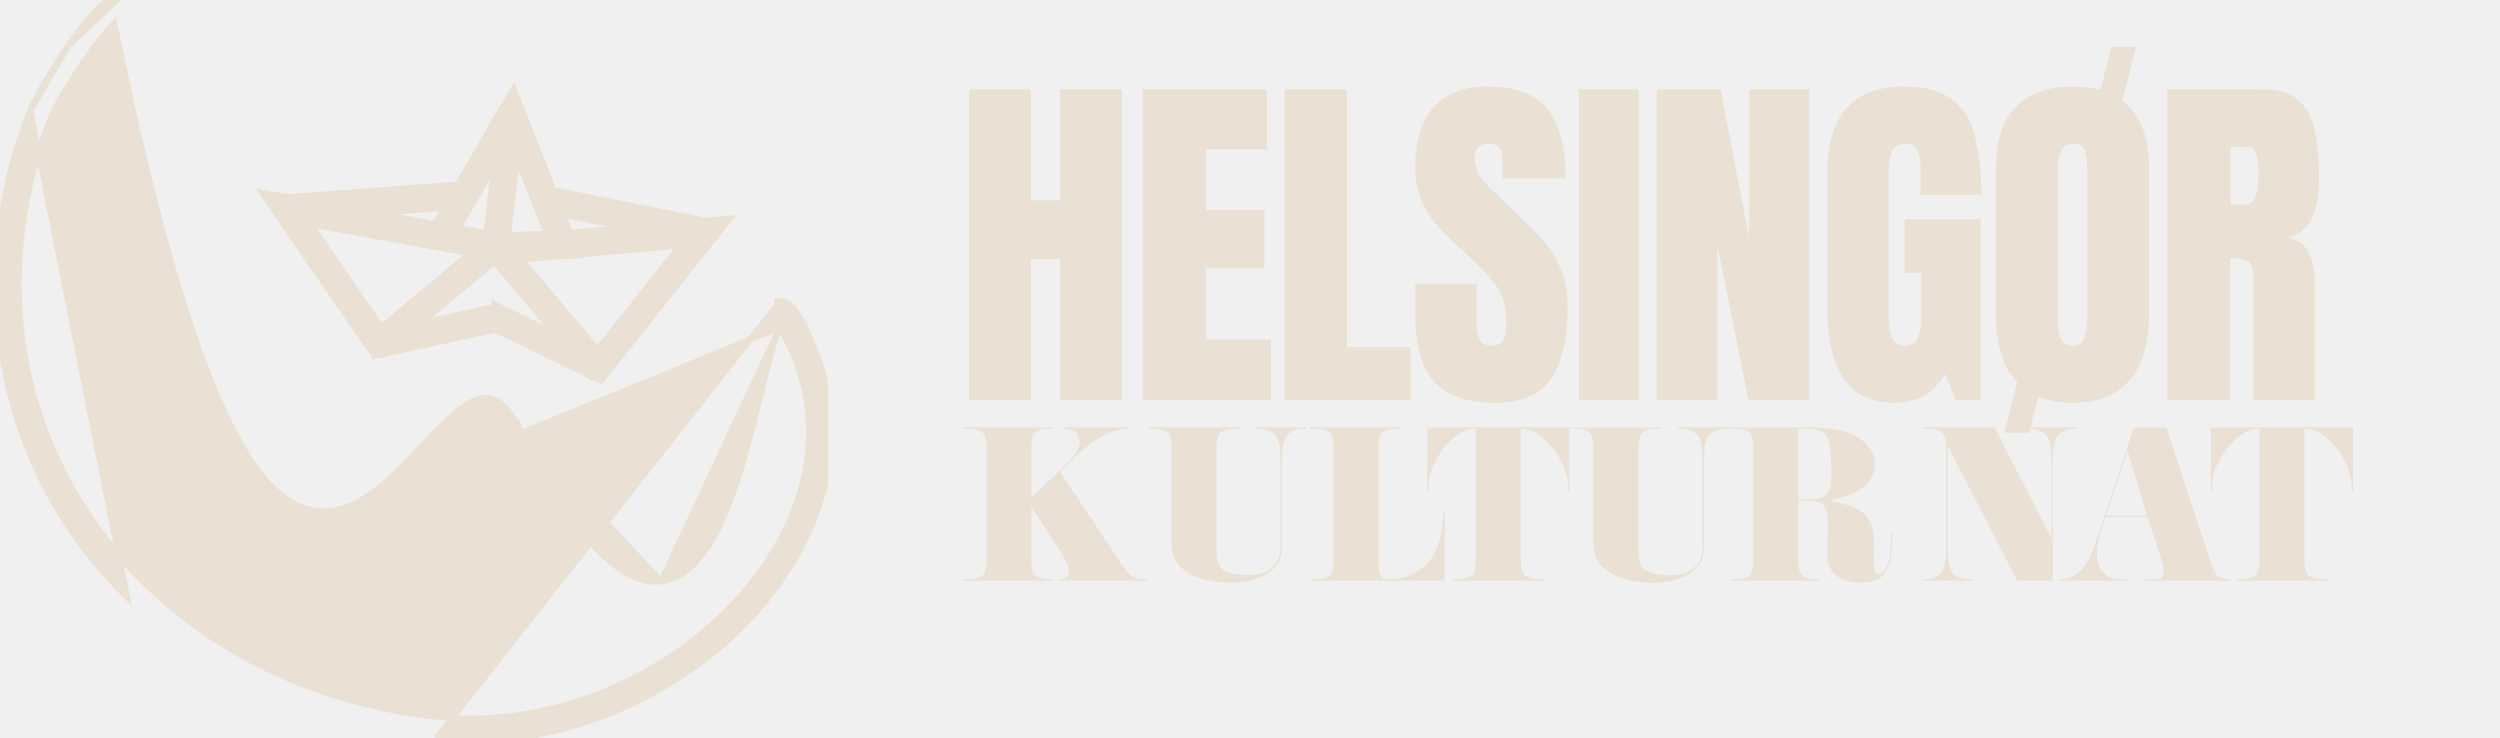
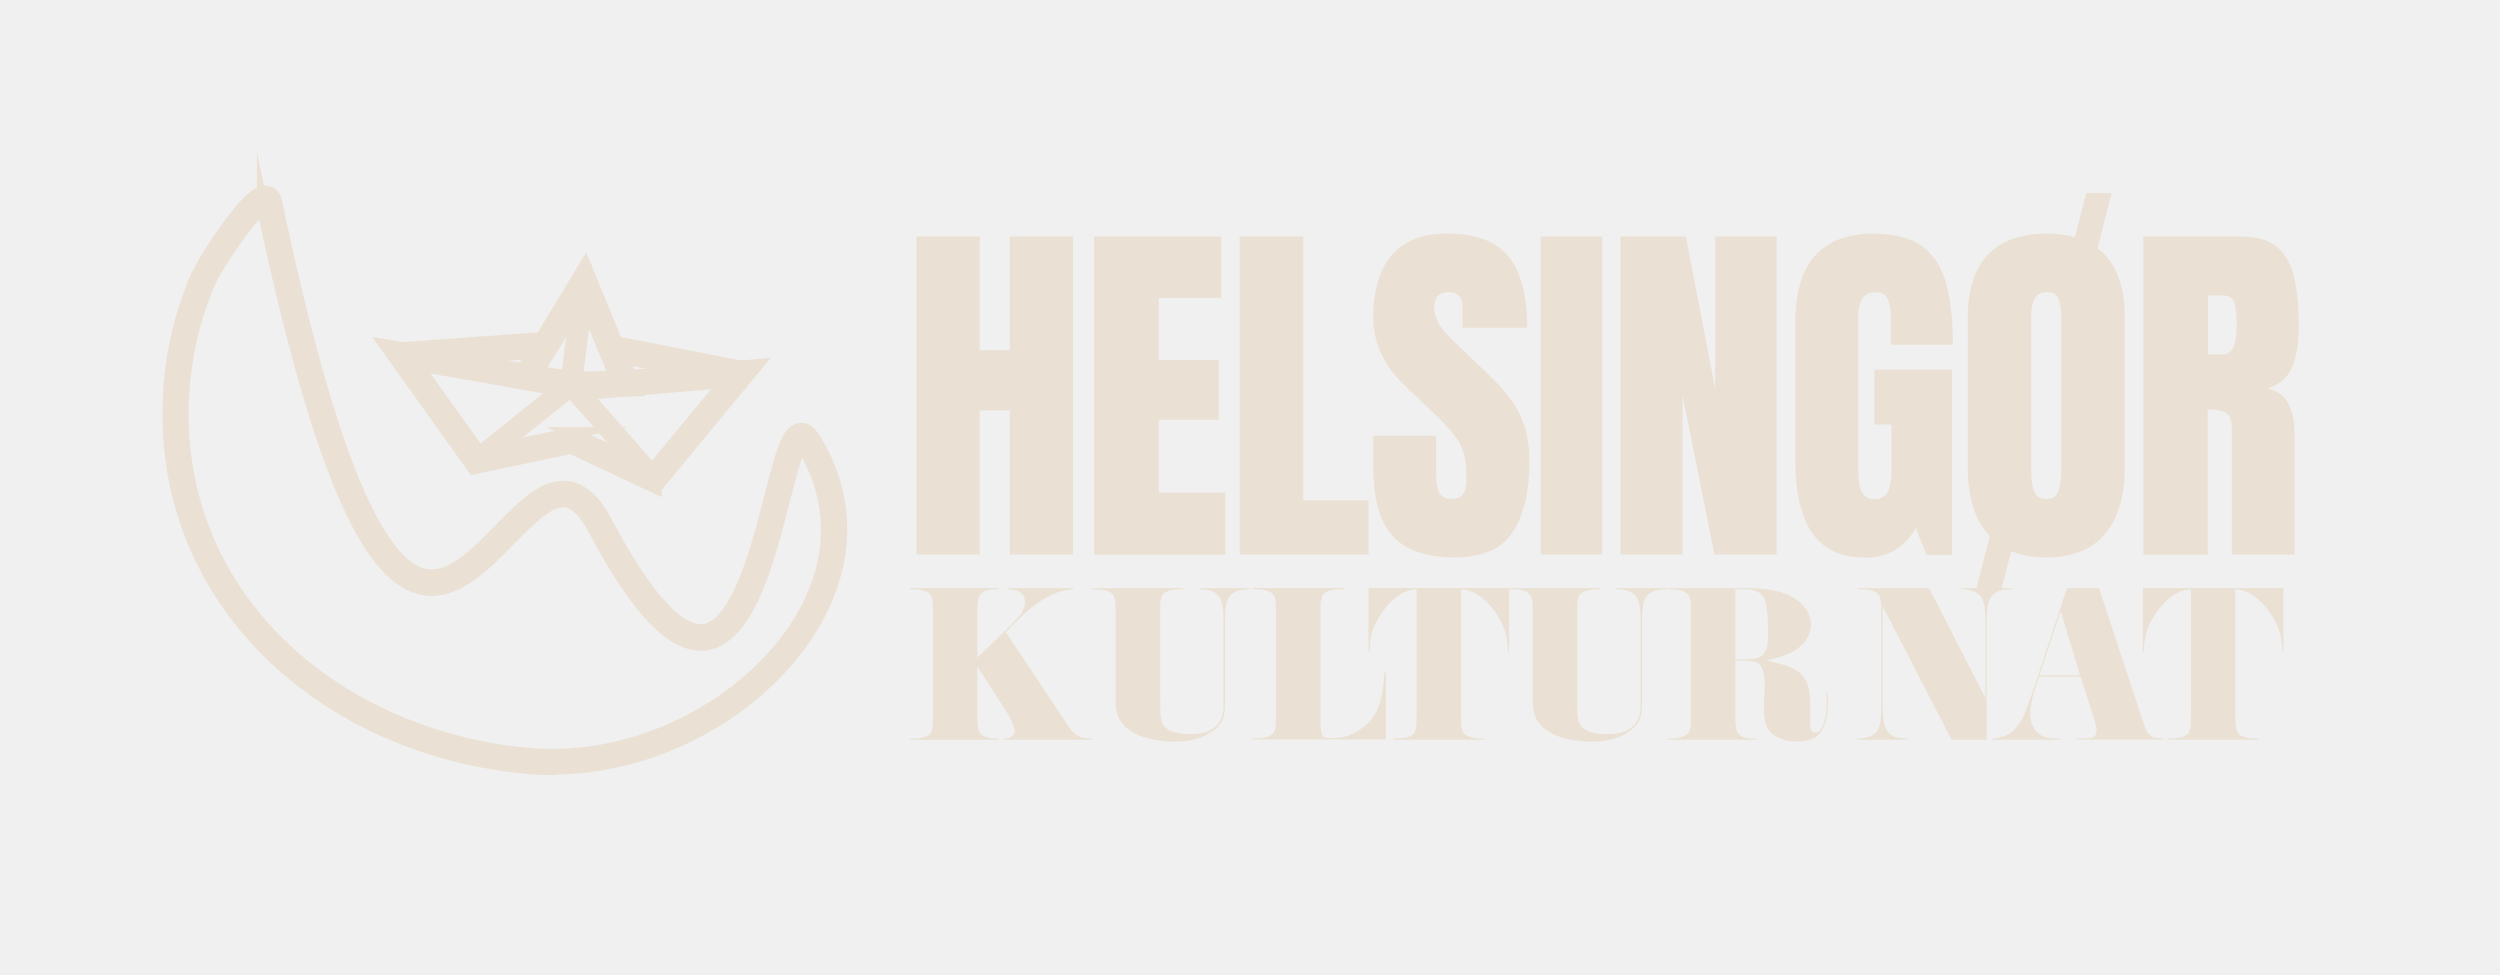
- <svg xmlns="http://www.w3.org/2000/svg" width="166" height="49" viewBox="0 0 166 49" fill="none">
-   <path d="M64.353 26.558L64.353 5.933L68.455 5.933L68.455 13.304L70.4 13.304L70.4 5.933L74.502 5.933L74.502 26.558L70.4 26.558L70.4 17.207L68.455 17.207L68.455 26.558L64.353 26.558ZM75.874 26.558L75.874 5.933L84.124 5.933L84.124 9.918L80.069 9.918L80.069 13.937L83.96 13.937L83.96 17.816L80.069 17.816L80.069 22.539L84.394 22.539L84.394 26.558L75.874 26.558ZM85.309 26.558L85.309 5.933L89.434 5.933L89.434 23.043L93.676 23.043L93.676 26.558L85.309 26.558ZM99.29 26.746C97.407 26.746 96.048 26.277 95.212 25.339C94.384 24.402 93.97 22.91 93.97 20.863L93.97 18.847L98.048 18.847L98.048 21.425C98.048 21.902 98.118 22.277 98.259 22.55C98.407 22.816 98.661 22.949 99.021 22.949C99.396 22.949 99.653 22.839 99.794 22.621C99.942 22.402 100.017 22.043 100.017 21.543C100.017 20.91 99.954 20.382 99.829 19.96C99.704 19.531 99.486 19.125 99.173 18.742C98.868 18.351 98.442 17.898 97.896 17.382L96.044 15.625C94.661 14.32 93.97 12.828 93.97 11.148C93.97 9.39 94.376 8.05 95.189 7.128C96.009 6.207 97.192 5.746 98.739 5.746C100.63 5.746 101.97 6.25 102.759 7.257C103.556 8.265 103.954 9.796 103.954 11.851L99.759 11.851L99.759 10.433C99.759 10.152 99.677 9.933 99.513 9.777C99.357 9.621 99.142 9.543 98.868 9.543C98.54 9.543 98.298 9.636 98.142 9.824C97.993 10.004 97.919 10.238 97.919 10.527C97.919 10.816 97.997 11.129 98.153 11.464C98.31 11.8 98.618 12.187 99.079 12.625L101.458 14.91C101.935 15.363 102.372 15.843 102.771 16.351C103.169 16.851 103.489 17.437 103.732 18.109C103.974 18.773 104.095 19.585 104.095 20.546C104.095 22.484 103.736 24.003 103.017 25.105C102.306 26.199 101.064 26.746 99.29 26.746ZM104.834 26.558L104.834 5.933L108.819 5.933L108.819 26.558L104.834 26.558ZM110.003 26.558L110.003 5.933L114.245 5.933L116.144 15.812L116.144 5.933L120.128 5.933L120.128 26.558L116.097 26.558L114.034 16.246L114.034 26.558L110.003 26.558ZM125.754 26.746C122.809 26.746 121.336 24.636 121.336 20.418L121.336 11.523C121.336 7.671 123.024 5.746 126.399 5.746C127.789 5.746 128.856 6.027 129.598 6.589C130.34 7.144 130.852 7.957 131.133 9.027C131.414 10.097 131.555 11.402 131.555 12.941L127.524 12.941L127.524 11.113C127.524 10.668 127.461 10.296 127.336 10C127.219 9.695 126.969 9.543 126.586 9.543C126.11 9.543 125.793 9.703 125.637 10.023C125.489 10.343 125.414 10.695 125.414 11.078L125.414 21.074C125.414 21.628 125.485 22.082 125.625 22.433C125.774 22.777 126.059 22.949 126.481 22.949C126.918 22.949 127.207 22.777 127.348 22.433C127.496 22.082 127.571 21.621 127.571 21.05L127.571 18.109L126.469 18.109L126.469 14.546L131.508 14.546L131.508 26.558L129.856 26.558L129.153 24.824C128.434 26.105 127.301 26.746 125.754 26.746ZM133.079 28.738L133.947 25.375C133.001 24.375 132.529 22.894 132.529 20.933L132.529 11.136C132.529 9.363 132.962 8.023 133.829 7.117C134.704 6.203 135.966 5.746 137.615 5.746C138.294 5.746 138.912 5.824 139.466 5.98L140.204 3.121L141.845 3.121L140.931 6.695C142.111 7.586 142.701 9.066 142.701 11.136L142.701 20.933C142.701 22.769 142.275 24.199 141.423 25.222C140.572 26.238 139.302 26.746 137.615 26.746C136.755 26.746 135.997 26.609 135.341 26.335L134.72 28.738L133.079 28.738ZM137.65 22.949C138.04 22.949 138.294 22.773 138.412 22.421C138.529 22.062 138.587 21.632 138.587 21.132L138.587 11.066C138.587 10.699 138.537 10.355 138.435 10.035C138.333 9.707 138.079 9.543 137.673 9.543C137.275 9.543 137.001 9.695 136.853 10C136.712 10.296 136.642 10.664 136.642 11.101L136.642 21.156C136.642 21.695 136.704 22.128 136.829 22.457C136.954 22.785 137.228 22.949 137.65 22.949ZM143.909 26.558L143.909 5.933L150.237 5.933C151.291 5.933 152.088 6.175 152.627 6.66C153.166 7.136 153.526 7.808 153.706 8.675C153.893 9.535 153.987 10.546 153.987 11.71C153.987 12.835 153.842 13.734 153.553 14.406C153.272 15.078 152.737 15.543 151.948 15.8C152.596 15.933 153.049 16.257 153.307 16.773C153.573 17.281 153.706 17.941 153.706 18.753L153.706 26.558L149.639 26.558L149.639 18.484C149.639 17.882 149.514 17.511 149.264 17.371C149.022 17.222 148.627 17.148 148.081 17.148L148.081 26.558L143.909 26.558ZM148.104 13.574L149.1 13.574C149.67 13.574 149.956 12.953 149.956 11.71C149.956 10.906 149.893 10.379 149.768 10.129C149.643 9.878 149.409 9.753 149.065 9.753L148.104 9.753L148.104 13.574ZM65.285 28.769C64.999 28.47 64.376 28.457 64.037 28.457L63.959 28.457L63.959 28.379L69.9 28.379L69.9 28.457L69.809 28.457C69.484 28.457 68.99 28.47 68.718 28.769C68.457 29.029 68.484 29.679 68.484 29.939L68.484 33.046L70.16 31.434C71.135 30.472 71.838 29.874 71.656 29.081C71.603 28.821 71.382 28.47 70.564 28.457L70.564 28.379L74.945 28.379L74.945 28.457C73.216 28.509 71.681 29.978 70.394 31.33L74.359 37.284C74.594 37.661 74.879 38.103 75.257 38.311C75.569 38.493 76.219 38.48 76.219 38.48L76.219 38.558L70.278 38.558L70.278 38.48C70.537 38.493 70.784 38.441 70.941 38.181C71.123 37.869 70.746 37.206 70.447 36.686L68.484 33.644L68.484 36.972C68.484 37.245 68.457 37.908 68.718 38.168C68.99 38.454 69.523 38.48 69.862 38.48L69.9 38.48L69.9 38.558L63.959 38.558L63.959 38.48L64.037 38.48C64.376 38.48 64.999 38.454 65.285 38.168C65.532 37.908 65.507 37.245 65.507 36.972L65.507 29.965C65.507 29.692 65.532 29.029 65.285 28.769ZM80.775 35.932C80.775 37.089 80.749 37.57 81.373 37.921C81.984 38.259 83.478 38.298 84.129 37.934C85.142 37.362 85.025 36.491 85.025 35.659L85.025 31.213C85.025 29.445 85.103 28.457 83.388 28.457L83.388 28.379L86.767 28.379L86.767 28.457C85.052 28.457 85.129 29.445 85.129 31.213L85.129 35.711C85.129 36.829 85.181 37.492 83.947 38.207C82.633 38.961 80.203 38.766 79.019 38.116C77.707 37.388 77.784 36.387 77.784 35.607L77.784 29.965C77.784 29.692 77.823 29.029 77.564 28.769C77.29 28.47 76.666 28.457 76.329 28.457L76.237 28.457L76.237 28.379L82.322 28.379L82.322 28.457L82.243 28.457C81.906 28.457 81.281 28.47 80.996 28.769C80.749 29.029 80.775 29.692 80.775 29.965L80.775 35.932ZM86.997 38.558L86.997 38.48L87.075 38.48C87.413 38.48 88.037 38.454 88.323 38.168C88.57 37.908 88.544 37.245 88.544 36.972L88.544 29.965C88.544 29.692 88.57 29.029 88.323 28.769C88.037 28.47 87.413 28.457 87.075 28.457L86.997 28.457L86.997 28.379L93.081 28.379L93.081 28.457L92.99 28.457C92.665 28.457 92.028 28.47 91.755 28.769C91.508 29.029 91.534 29.692 91.534 29.965L91.534 36.972C91.534 37.596 91.508 38.233 91.781 38.415C91.924 38.519 93.029 38.48 93.484 38.259C94.875 37.648 95.72 36.751 95.837 34.047L95.928 34.047L95.928 38.558L86.997 38.558ZM100.981 36.972C100.981 37.245 100.955 37.908 101.202 38.168C101.475 38.454 102.112 38.48 102.437 38.48L102.528 38.48L102.528 38.558L96.444 38.558L96.444 38.48L96.522 38.48C96.859 38.48 97.484 38.454 97.769 38.168C98.016 37.908 97.99 37.245 97.99 36.972L97.99 28.457C96.924 28.496 96.028 29.393 95.456 30.355C94.987 31.122 94.844 31.798 94.844 32.63L94.766 32.63L94.766 28.379L104.205 28.379L104.205 32.63L104.127 32.63C104.127 31.798 103.971 31.122 103.516 30.355C102.944 29.393 102.034 28.496 100.981 28.457L100.981 36.972ZM108.791 35.932C108.791 37.089 108.765 37.57 109.389 37.921C110 38.259 111.495 38.298 112.145 37.934C113.159 37.362 113.042 36.491 113.042 35.659L113.042 31.213C113.042 29.445 113.12 28.457 111.404 28.457L111.404 28.379L114.784 28.379L114.784 28.457C113.068 28.457 113.146 29.445 113.146 31.213L113.146 35.711C113.146 36.829 113.198 37.492 111.963 38.207C110.65 38.961 108.219 38.766 107.036 38.116C105.723 37.388 105.801 36.387 105.801 35.607L105.801 29.965C105.801 29.692 105.84 29.029 105.58 28.769C105.307 28.47 104.683 28.457 104.345 28.457L104.254 28.457L104.254 28.379L110.338 28.379L110.338 28.457L110.26 28.457C109.922 28.457 109.298 28.47 109.012 28.769C108.765 29.029 108.791 29.692 108.791 29.965L108.791 35.932ZM119.408 33.176C119.837 33.163 120.448 33.215 120.864 33.085C121.215 32.981 121.41 32.734 121.527 32.37C121.644 31.98 121.67 29.484 121.28 28.951C120.877 28.392 120.253 28.457 119.408 28.457L119.408 33.176ZM119.408 33.254L119.408 36.972C119.408 37.245 119.382 37.908 119.629 38.168C119.915 38.454 120.318 38.48 120.643 38.48L120.799 38.48L120.799 38.558L114.871 38.558L114.871 38.48L114.962 38.48C115.287 38.48 115.924 38.454 116.197 38.168C116.457 37.908 116.418 37.245 116.418 36.972L116.418 29.965C116.418 29.692 116.457 29.029 116.197 28.769C115.924 28.47 115.287 28.457 114.962 28.457L114.871 28.457L114.871 28.379L120.019 28.379C121.124 28.379 123.204 28.418 124.14 29.757C124.53 30.29 124.582 30.914 124.387 31.434C123.893 32.747 122.333 33.02 121.527 33.241C122.047 33.371 122.957 33.527 123.581 33.956C124.543 34.619 124.439 35.828 124.439 36.634L124.439 37.297C124.439 37.57 124.413 38.051 124.738 38.09C124.985 38.103 125.115 37.96 125.258 37.687C125.323 37.57 125.388 37.349 125.453 37.102C125.518 36.829 125.609 35.932 125.531 35.412L125.609 35.412C125.661 35.685 125.661 36.218 125.583 36.777C125.544 37.089 125.492 37.401 125.362 37.661C125.063 38.363 124.634 38.558 124.127 38.636C123.451 38.753 122.606 38.701 121.93 38.207C121.345 37.778 121.28 36.946 121.345 35.828C121.358 35.62 121.371 35.152 121.371 35.152C121.397 34.606 121.371 33.852 121.059 33.527C120.721 33.176 119.993 33.267 119.408 33.254ZM129.005 28.769C128.732 28.47 128.095 28.457 127.77 28.457L127.679 28.457L127.679 28.379L132.437 28.379L136.22 35.763L136.22 31.213C136.22 29.445 136.285 28.457 134.569 28.457L134.569 28.379L137.962 28.379L137.962 28.457C136.246 28.457 136.311 29.445 136.311 31.213L136.311 38.558L133.945 38.558L129.33 29.614L129.33 35.724C129.33 37.479 129.252 38.48 130.968 38.48L130.968 38.558L127.588 38.558L127.588 38.48C129.304 38.48 129.226 37.479 129.226 35.724L129.226 29.965C129.226 29.692 129.252 29.029 129.005 28.769ZM139.305 35.568L141.684 28.379L143.842 28.379L146.884 37.596C147.118 38.298 147.378 38.454 148.132 38.48L148.132 38.558L142.347 38.558L142.347 38.48L142.906 38.48C143.283 38.48 143.439 38.415 143.53 38.337C143.842 38.064 143.595 37.466 143.426 36.894L142.607 34.333L139.812 34.333C139.396 35.568 138.902 36.946 139.526 37.856C139.942 38.48 140.657 38.48 141.203 38.48L141.203 38.558L136.692 38.558L136.692 38.48C138.356 38.402 138.798 37.076 139.305 35.568ZM139.838 34.242L142.568 34.242L141.268 29.926L139.838 34.242ZM153.015 36.972C153.015 37.245 152.989 37.908 153.236 38.168C153.509 38.454 154.146 38.48 154.471 38.48L154.562 38.48L154.562 38.558L148.478 38.558L148.478 38.48L148.556 38.48C148.894 38.48 149.518 38.454 149.804 38.168C150.051 37.908 150.025 37.245 150.025 36.972L150.025 28.457C148.959 28.496 148.062 29.393 147.49 30.355C147.022 31.122 146.879 31.798 146.879 32.63L146.801 32.63L146.801 28.379L156.239 28.379L156.239 32.63L156.161 32.63C156.161 31.798 156.005 31.122 155.55 30.355C154.978 29.393 154.068 28.496 153.015 28.457L153.015 36.972Z" fill="#EAE1D4" />
-   <g clip-path="url(#clip0_738_654)">
-     <path d="M4.551 3.008L4.551 3.008C5.666 1.396 6.414 0.59 6.934 0.19C7.196 -0.011 7.407 -0.115 7.583 -0.163C7.763 -0.212 7.894 -0.199 7.978 -0.191L7.978 -0.191L4.551 3.008ZM4.551 3.008C3.469 4.572 2.373 6.44 2.006 7.356L4.551 3.008ZM51.776 21.743C51.727 21.851 51.673 21.983 51.616 22.138C51.497 22.459 51.372 22.859 51.245 23.305C50.991 24.194 50.73 25.251 50.494 26.206L50.491 26.218L50.487 26.234C49.841 28.855 49.111 31.816 48.102 34.176C47.596 35.359 47.015 36.403 46.331 37.181C45.646 37.961 44.847 38.485 43.907 38.6M51.776 21.743L43.907 38.6M51.776 21.743C54.479 26.321 54.375 31.535 51.456 36.467C47.115 43.794 37.754 48.484 29.204 47.611C12.986 45.952 1.244 33.855 1.244 18.87C1.244 15.077 1.949 11.395 3.34 7.92L3.34 7.92C3.682 7.068 4.556 5.59 5.48 4.229C5.941 3.551 6.41 2.908 6.826 2.392C7.118 2.029 7.377 1.739 7.584 1.544C10.318 14.985 12.77 22.804 14.895 27.376C17.037 31.985 18.864 33.331 20.348 33.779C21.834 34.231 23.216 33.756 24.48 32.901C25.735 32.053 26.904 30.809 27.983 29.663L27.999 29.646L27.999 29.646L28.014 29.63C28.856 28.736 29.66 27.882 30.423 27.274C31.198 26.656 31.88 26.334 32.478 26.425C32.822 26.478 33.181 26.68 33.554 27.064C33.926 27.448 34.3 28.002 34.671 28.732M51.776 21.743L34.671 28.732M43.907 38.6C42.517 38.771 41.072 37.993 39.559 36.358C38.041 34.719 36.419 32.181 34.671 28.732M43.907 38.6L34.671 28.732M8.429 39.648L8.429 39.648L2.006 7.357C0.541 11.012 -0.2 14.886 -0.2 18.873C-0.2 26.874 2.785 34.061 8.429 39.648ZM51.613 20.012L51.646 20.21L29.082 48.889L29.061 49.088C29.061 49.088 29.061 49.088 29.062 49.088C29.764 49.161 30.468 49.197 31.176 49.2L31.178 49.203H31.264C39.699 49.203 48.443 44.417 52.692 37.242L52.692 37.242C55.942 31.752 56.018 25.893 52.884 20.762C52.679 20.426 52.456 20.22 52.23 20.108C52.002 19.994 51.787 19.983 51.613 20.012C51.613 20.012 51.613 20.012 51.613 20.012Z" fill="#EAE1D4" stroke="#EAE1D4" stroke-width="0.4" />
-     <path d="M39.751 25.228L39.895 25.298L39.995 25.172L48.165 14.883L48.455 14.518L47.991 14.559L34.005 15.799L17.879 12.886L17.407 12.8L17.678 13.196L24.781 23.529L24.858 23.639L24.989 23.611L32.893 21.882L39.751 25.228ZM33.134 20.355L32.846 20.215V20.377L25.489 21.987L20.61 14.889L33.916 17.293L33.942 17.298L33.969 17.296L45.177 16.301L39.492 23.458L33.134 20.355Z" fill="#EAE1D4" stroke="#EAE1D4" stroke-width="0.4" />
-     <path d="M32.838 17.098L32.943 17.117L32.963 17.096L38.163 16.968L38.449 16.961L38.344 16.695L34.25 6.303L34.098 5.919L33.891 6.275L28.233 15.992L28.09 16.239L28.371 16.29L32.838 17.098ZM30.407 15.15L33.849 9.241L36.325 15.531L32.967 15.613L30.407 15.15Z" fill="#EAE1D4" stroke="#EAE1D4" stroke-width="0.4" />
-     <path d="M46.677 16.14L46.876 16.18L46.913 15.98L47.112 14.915L47.148 14.721L46.955 14.682L36.738 12.62L34.25 6.305L34.098 5.921L33.891 6.278L30.413 12.251L18.958 13.103L18.76 13.117L18.774 13.316L18.847 14.398L18.86 14.599L19.061 14.584L31.161 13.683L31.266 13.676L31.319 13.585L33.849 9.239L35.654 13.823L35.694 13.924L35.801 13.946L46.677 16.14Z" fill="#EAE1D4" stroke="#EAE1D4" stroke-width="0.4" />
-     <path d="M39.148 24.865L39.282 25.024L39.436 24.884L40.221 24.168L40.363 24.038L40.239 23.891L33.128 15.481L33 15.329L32.847 15.457L24.719 22.236L24.571 22.36L24.689 22.512L25.344 23.359L25.471 23.523L25.63 23.39L32.826 17.385L39.148 24.865Z" fill="#EAE1D4" stroke="#EAE1D4" stroke-width="0.4" />
-     <path d="M32.197 16.261L32.173 16.459L32.371 16.485L33.407 16.62L33.605 16.646L33.629 16.447L34.688 7.67L34.712 7.471L34.514 7.445L33.478 7.31L33.28 7.284L33.256 7.483L32.197 16.261Z" fill="#EAE1D4" stroke="#EAE1D4" stroke-width="0.4" />
+ <svg xmlns="http://www.w3.org/2000/svg" id="Layer_1" data-name="Layer 1" viewBox="0 0 214.41 83.54">
+   <defs>
+     <style>
+       .cls-1, .cls-2 {
+         fill: #eae1d4;
+       }
+ 
+       .cls-2 {
+         stroke: #eae1d4;
+         stroke-miterlimit: 10;
+       }
+     </style>
+   </defs>
+   <path class="cls-1" d="M78.6,47.56v-27.28h5.43v9.75h2.57v-9.75h5.43v27.28h-5.43v-12.37h-2.57v12.37h-5.43ZM93.83,47.56v-27.28h10.91v5.27h-5.36v5.32h5.15v5.13h-5.15v6.25h5.72v5.32h-11.27ZM106.31,47.56v-27.28h5.46v22.63h5.61v4.65h-11.07ZM124.81,47.81c-2.49,0-4.29-.62-5.39-1.86-1.1-1.24-1.64-3.21-1.64-5.92v-2.67h5.39v3.41c0,.63.09,1.13.28,1.49.2.35.53.53,1.01.53s.84-.14,1.02-.43c.2-.29.29-.76.29-1.43,0-.84-.08-1.53-.25-2.09-.17-.57-.45-1.11-.87-1.61-.4-.52-.97-1.12-1.69-1.8l-2.45-2.33c-1.83-1.73-2.74-3.7-2.74-5.92s.54-4.1,1.61-5.32c1.09-1.22,2.65-1.83,4.7-1.83,2.5,0,4.27.67,5.32,2,1.05,1.33,1.58,3.36,1.58,6.08h-5.55v-1.88c0-.37-.11-.66-.33-.87-.21-.21-.49-.31-.85-.31-.43,0-.75.12-.96.37-.2.24-.29.55-.29.93s.1.8.31,1.24c.21.44.61.96,1.22,1.53l3.15,3.02c.63.6,1.21,1.23,1.74,1.91.53.66.95,1.44,1.27,2.33.32.88.48,1.95.48,3.22,0,2.56-.48,4.57-1.43,6.03-.94,1.45-2.58,2.17-4.93,2.17ZM132.14,47.56v-27.28h5.27v27.28h-5.27ZM138.98,47.56v-27.28h5.61l2.51,13.07v-13.07h5.27v27.28h-5.33l-2.73-13.64v13.64h-5.33ZM159.81,47.81c-3.9,0-5.84-2.79-5.84-8.37v-11.76c0-5.09,2.23-7.64,6.7-7.64,1.84,0,3.25.37,4.23,1.12.98.73,1.66,1.81,2.03,3.22.37,1.42.56,3.14.56,5.18h-5.33v-2.42c0-.59-.08-1.08-.25-1.47-.15-.4-.49-.6-.99-.6-.63,0-1.05.21-1.26.64-.2.42-.29.89-.29,1.4v13.22c0,.73.09,1.33.28,1.8.2.45.57.68,1.13.68s.96-.23,1.15-.68c.2-.47.29-1.07.29-1.83v-3.89h-1.46v-4.71h6.66v15.89h-2.19l-.93-2.29c-.95,1.69-2.45,2.54-4.49,2.54ZM169.5,50.44l1.15-4.45c-1.25-1.32-1.88-3.28-1.88-5.87v-12.96c0-2.35.57-4.12,1.72-5.32,1.16-1.21,2.83-1.81,5.01-1.81.9,0,1.72.1,2.45.31l.98-3.78h2.17l-1.21,4.73c1.56,1.18,2.34,3.14,2.34,5.87v12.96c0,2.43-.56,4.32-1.69,5.67-1.13,1.34-2.81,2.02-5.04,2.02-1.14,0-2.14-.18-3.01-.54l-.82,3.18h-2.17ZM175.54,42.79c.52,0,.85-.23,1.01-.7.15-.48.23-1.04.23-1.71v-13.31c0-.49-.07-.94-.2-1.36-.13-.43-.47-.65-1.01-.65s-.89.2-1.09.6c-.19.39-.28.88-.28,1.46v13.3c0,.71.08,1.29.25,1.72.17.43.53.65,1.09.65ZM183.82,47.56v-27.28h8.37c1.39,0,2.45.32,3.16.96.71.63,1.19,1.52,1.43,2.67.25,1.14.37,2.47.37,4.01s-.19,2.68-.57,3.57c-.37.89-1.08,1.5-2.12,1.84.86.18,1.46.6,1.8,1.29.35.67.53,1.54.53,2.62v10.32h-5.38v-10.68c0-.8-.17-1.29-.5-1.47-.32-.2-.84-.29-1.57-.29v12.45h-5.52ZM189.37,30.39h1.32c.75,0,1.13-.82,1.13-2.46,0-1.06-.08-1.76-.25-2.09-.17-.33-.48-.5-.93-.5h-1.27v5.05ZM79.74,50.94c-.37-.38-1.16-.4-1.59-.4h-.1v-.1h7.58v.1h-.12c-.41,0-1.05.02-1.39.4-.33.33-.3,1.16-.3,1.49v3.97l2.14-2.06c1.24-1.23,2.14-1.99,1.91-3-.07-.33-.35-.78-1.39-.8v-.1h5.59v.1c-2.21.07-4.17,1.94-5.81,3.67l5.06,7.6c.3.48.66,1.05,1.14,1.31.4.23,1.23.22,1.23.22v.1h-7.58v-.1c.33.02.65-.05.85-.38.23-.4-.25-1.24-.63-1.91l-2.51-3.88v4.25c0,.35-.03,1.19.3,1.53.35.37,1.03.4,1.46.4h.05v.1h-7.58v-.1h.1c.43,0,1.23-.03,1.59-.4.32-.33.28-1.18.28-1.53v-8.94c0-.35.03-1.19-.28-1.53ZM99.51,60.08c0,1.48-.03,2.09.76,2.54.78.43,2.69.48,3.52.02,1.29-.73,1.14-1.84,1.14-2.9v-5.68c0-2.26.1-3.52-2.09-3.52v-.1h4.31v.1c-2.19,0-2.09,1.26-2.09,3.52v5.74c0,1.43.07,2.27-1.51,3.19-1.68.96-4.78.71-6.29-.12-1.68-.93-1.58-2.21-1.58-3.2v-7.2c0-.35.05-1.19-.28-1.53-.35-.38-1.14-.4-1.58-.4h-.12v-.1h7.77v.1h-.1c-.43,0-1.23.02-1.59.4-.32.33-.28,1.18-.28,1.53v7.62ZM107.46,63.43v-.1h.1c.43,0,1.23-.03,1.59-.4.32-.33.28-1.18.28-1.53v-8.94c0-.35.03-1.19-.28-1.53-.37-.38-1.16-.4-1.59-.4h-.1v-.1h7.77v.1h-.12c-.41,0-1.23.02-1.58.4-.32.33-.28,1.18-.28,1.53v8.94c0,.8-.03,1.61.32,1.84.18.13,1.59.08,2.17-.2,1.78-.78,2.85-1.92,3-5.38h.12v5.76h-11.4ZM125.31,61.41c0,.35-.03,1.19.28,1.53.35.37,1.16.4,1.58.4h.12v.1h-7.77v-.1h.1c.43,0,1.23-.03,1.59-.4.32-.33.28-1.18.28-1.53v-10.87c-1.36.05-2.51,1.19-3.24,2.42-.6.98-.78,1.84-.78,2.9h-.1v-5.43h12.05v5.43h-.1c0-1.06-.2-1.92-.78-2.9-.73-1.23-1.89-2.37-3.24-2.42v10.87ZM135.28,60.08c0,1.48-.03,2.09.76,2.54.78.43,2.69.48,3.52.02,1.29-.73,1.14-1.84,1.14-2.9v-5.68c0-2.26.1-3.52-2.09-3.52v-.1h4.31v.1c-2.19,0-2.09,1.26-2.09,3.52v5.74c0,1.43.07,2.27-1.51,3.19-1.68.96-4.78.71-6.29-.12-1.68-.93-1.58-2.21-1.58-3.2v-7.2c0-.35.05-1.19-.28-1.53-.35-.38-1.14-.4-1.58-.4h-.12v-.1h7.77v.1h-.1c-.43,0-1.23.02-1.59.4-.32.33-.28,1.18-.28,1.53v7.62ZM148.83,56.56c.55-.02,1.33.05,1.86-.12.45-.13.7-.45.85-.91.15-.5.18-3.68-.32-4.36-.51-.71-1.31-.63-2.39-.63v6.02ZM148.83,56.66v4.75c0,.35-.03,1.19.28,1.53.37.37.88.4,1.29.4h.2v.1h-7.57v-.1h.12c.41,0,1.23-.03,1.58-.4.33-.33.28-1.18.28-1.53v-8.94c0-.35.05-1.19-.28-1.53-.35-.38-1.16-.4-1.58-.4h-.12v-.1h6.57c1.41,0,4.07.05,5.26,1.76.5.68.56,1.48.32,2.14-.63,1.68-2.62,2.02-3.65,2.31.66.17,1.83.37,2.62.91,1.23.85,1.1,2.39,1.1,3.42v.85c0,.35-.03.96.38,1.01.32.02.48-.17.66-.51.08-.15.17-.43.25-.75.08-.35.2-1.49.1-2.16h.1c.07.35.07,1.03-.03,1.74-.05.4-.12.8-.28,1.13-.38.9-.93,1.14-1.58,1.24-.86.15-1.94.08-2.8-.55-.75-.55-.83-1.61-.75-3.04.02-.27.03-.86.03-.86.03-.7,0-1.66-.4-2.07-.43-.45-1.36-.33-2.11-.35ZM161.08,50.94c-.35-.38-1.16-.4-1.58-.4h-.12v-.1h6.07l4.83,9.43v-5.81c0-2.26.08-3.52-2.11-3.52v-.1h4.33v.1c-2.19,0-2.11,1.26-2.11,3.52v9.38h-3.02l-5.89-11.42v7.8c0,2.24-.1,3.52,2.09,3.52v.1h-4.31v-.1c2.19,0,2.09-1.28,2.09-3.52v-7.35c0-.35.03-1.19-.28-1.53ZM174.23,59.62l3.04-9.18h2.75l3.88,11.76c.3.9.63,1.1,1.59,1.13v.1h-7.38v-.1h.71c.48,0,.68-.08.8-.18.4-.35.08-1.11-.13-1.84l-1.05-3.27h-3.57c-.53,1.58-1.16,3.34-.37,4.5.53.8,1.44.8,2.14.8v.1h-5.76v-.1c2.12-.1,2.69-1.79,3.34-3.72ZM174.91,57.92h3.48l-1.66-5.51-1.83,5.51ZM191.72,61.41c0,.35-.03,1.19.28,1.53.35.37,1.16.4,1.58.4h.12v.1h-7.77v-.1h.1c.43,0,1.23-.03,1.59-.4.32-.33.28-1.18.28-1.53v-10.87c-1.36.05-2.51,1.19-3.24,2.42-.6.98-.78,1.84-.78,2.9h-.1v-5.43h12.05v5.43h-.1c0-1.06-.2-1.92-.78-2.9-.73-1.23-1.89-2.37-3.24-2.42v10.87Z" />
+   <g>
+     <path class="cls-2" d="M47.34,65.97c-.8,0-1.6-.04-2.39-.12-8.32-.82-15.97-4.18-21.52-9.48-2.84-2.7-5.05-5.82-6.58-9.26-1.61-3.61-2.42-7.51-2.42-11.59s.77-7.89,2.3-11.56c.38-.91,1.52-2.78,2.65-4.36,2.35-3.27,3.13-3.2,3.47-3.17.16.01.69.12.84.84,2.32,11.05,4.64,19.32,6.9,24.59,1.86,4.34,3.75,6.82,5.61,7.36,2.27.66,4.49-1.61,6.64-3.81,1.98-2.03,3.85-3.94,5.88-3.65,1.25.18,2.33,1.18,3.32,3.04,4.18,7.93,6.82,9.39,8.29,9.22,2.87-.34,4.59-7.03,5.72-11.45,1.02-4,1.48-5.63,2.53-5.8.31-.05.77.03,1.19.69l.28.44h0c2.97,5.03,2.81,10.7-.48,16.04-2.28,3.7-5.93,6.93-10.28,9.1-3.83,1.91-7.91,2.89-11.94,2.89ZM22.53,17.84c-1.12.85-3.96,4.94-4.65,6.62-1.46,3.52-2.2,7.24-2.2,11.08s.78,7.63,2.31,11.08c1.46,3.29,3.58,6.28,6.3,8.86,5.36,5.1,12.74,8.35,20.79,9.14,4.56.45,9.28-.47,13.65-2.65,4.15-2.07,7.62-5.14,9.78-8.64,3.12-5.07,3.2-10.45.21-15.16-.43.69-1.02,3-1.47,4.74-1.36,5.32-3.06,11.94-6.78,12.38-2.74.32-5.86-2.91-9.54-9.87-.77-1.47-1.58-2.27-2.39-2.39-1.4-.2-3.06,1.49-4.81,3.28-1.99,2.03-4.2,4.3-6.7,4.3-.38,0-.77-.05-1.17-.17-2.26-.66-4.36-3.3-6.41-8.07-2.31-5.38-4.57-13.4-6.92-24.54Z" />
+     <path class="cls-2" d="M56.25,41.85l-7.28-3.42-8.37,1.76-7.57-10.6,17.09,2.97,14.84-1.27-8.71,10.55ZM49.12,37.13l6.78,3.18,6.21-7.52-12.05,1.03-14.25-2.48,5.34,7.47,7.98-1.68Z" />
+     <path class="cls-2" d="M48.93,33.62l-4.8-.83,6.06-10.01,4.39,10.71-5.65.14ZM46.14,31.88l2.88.5,3.72-.09-2.76-6.75-3.84,6.34Z" />
+     <polygon class="cls-2" points="63.41 32.66 51.98 30.44 49.98 25.54 47.17 30.18 34.46 31.09 34.37 29.85 46.43 28.98 50.19 22.78 52.88 29.34 63.65 31.44 63.41 32.66" />
+     <polygon class="cls-2" points="55.75 41.37 48.92 33.6 41.14 39.85 40.6 39.17 49.03 32.4 56.4 40.8 55.75 41.37" />
+     <rect class="cls-2" x="45.07" y="28.14" width="8.91" height=".87" transform="translate(15 74.16) rotate(-82.84)" />
  </g>
-   <defs>
-     <clipPath id="clip0_738_654">
-       <rect width="54.981" height="49" fill="white" />
-     </clipPath>
-   </defs>
</svg>
